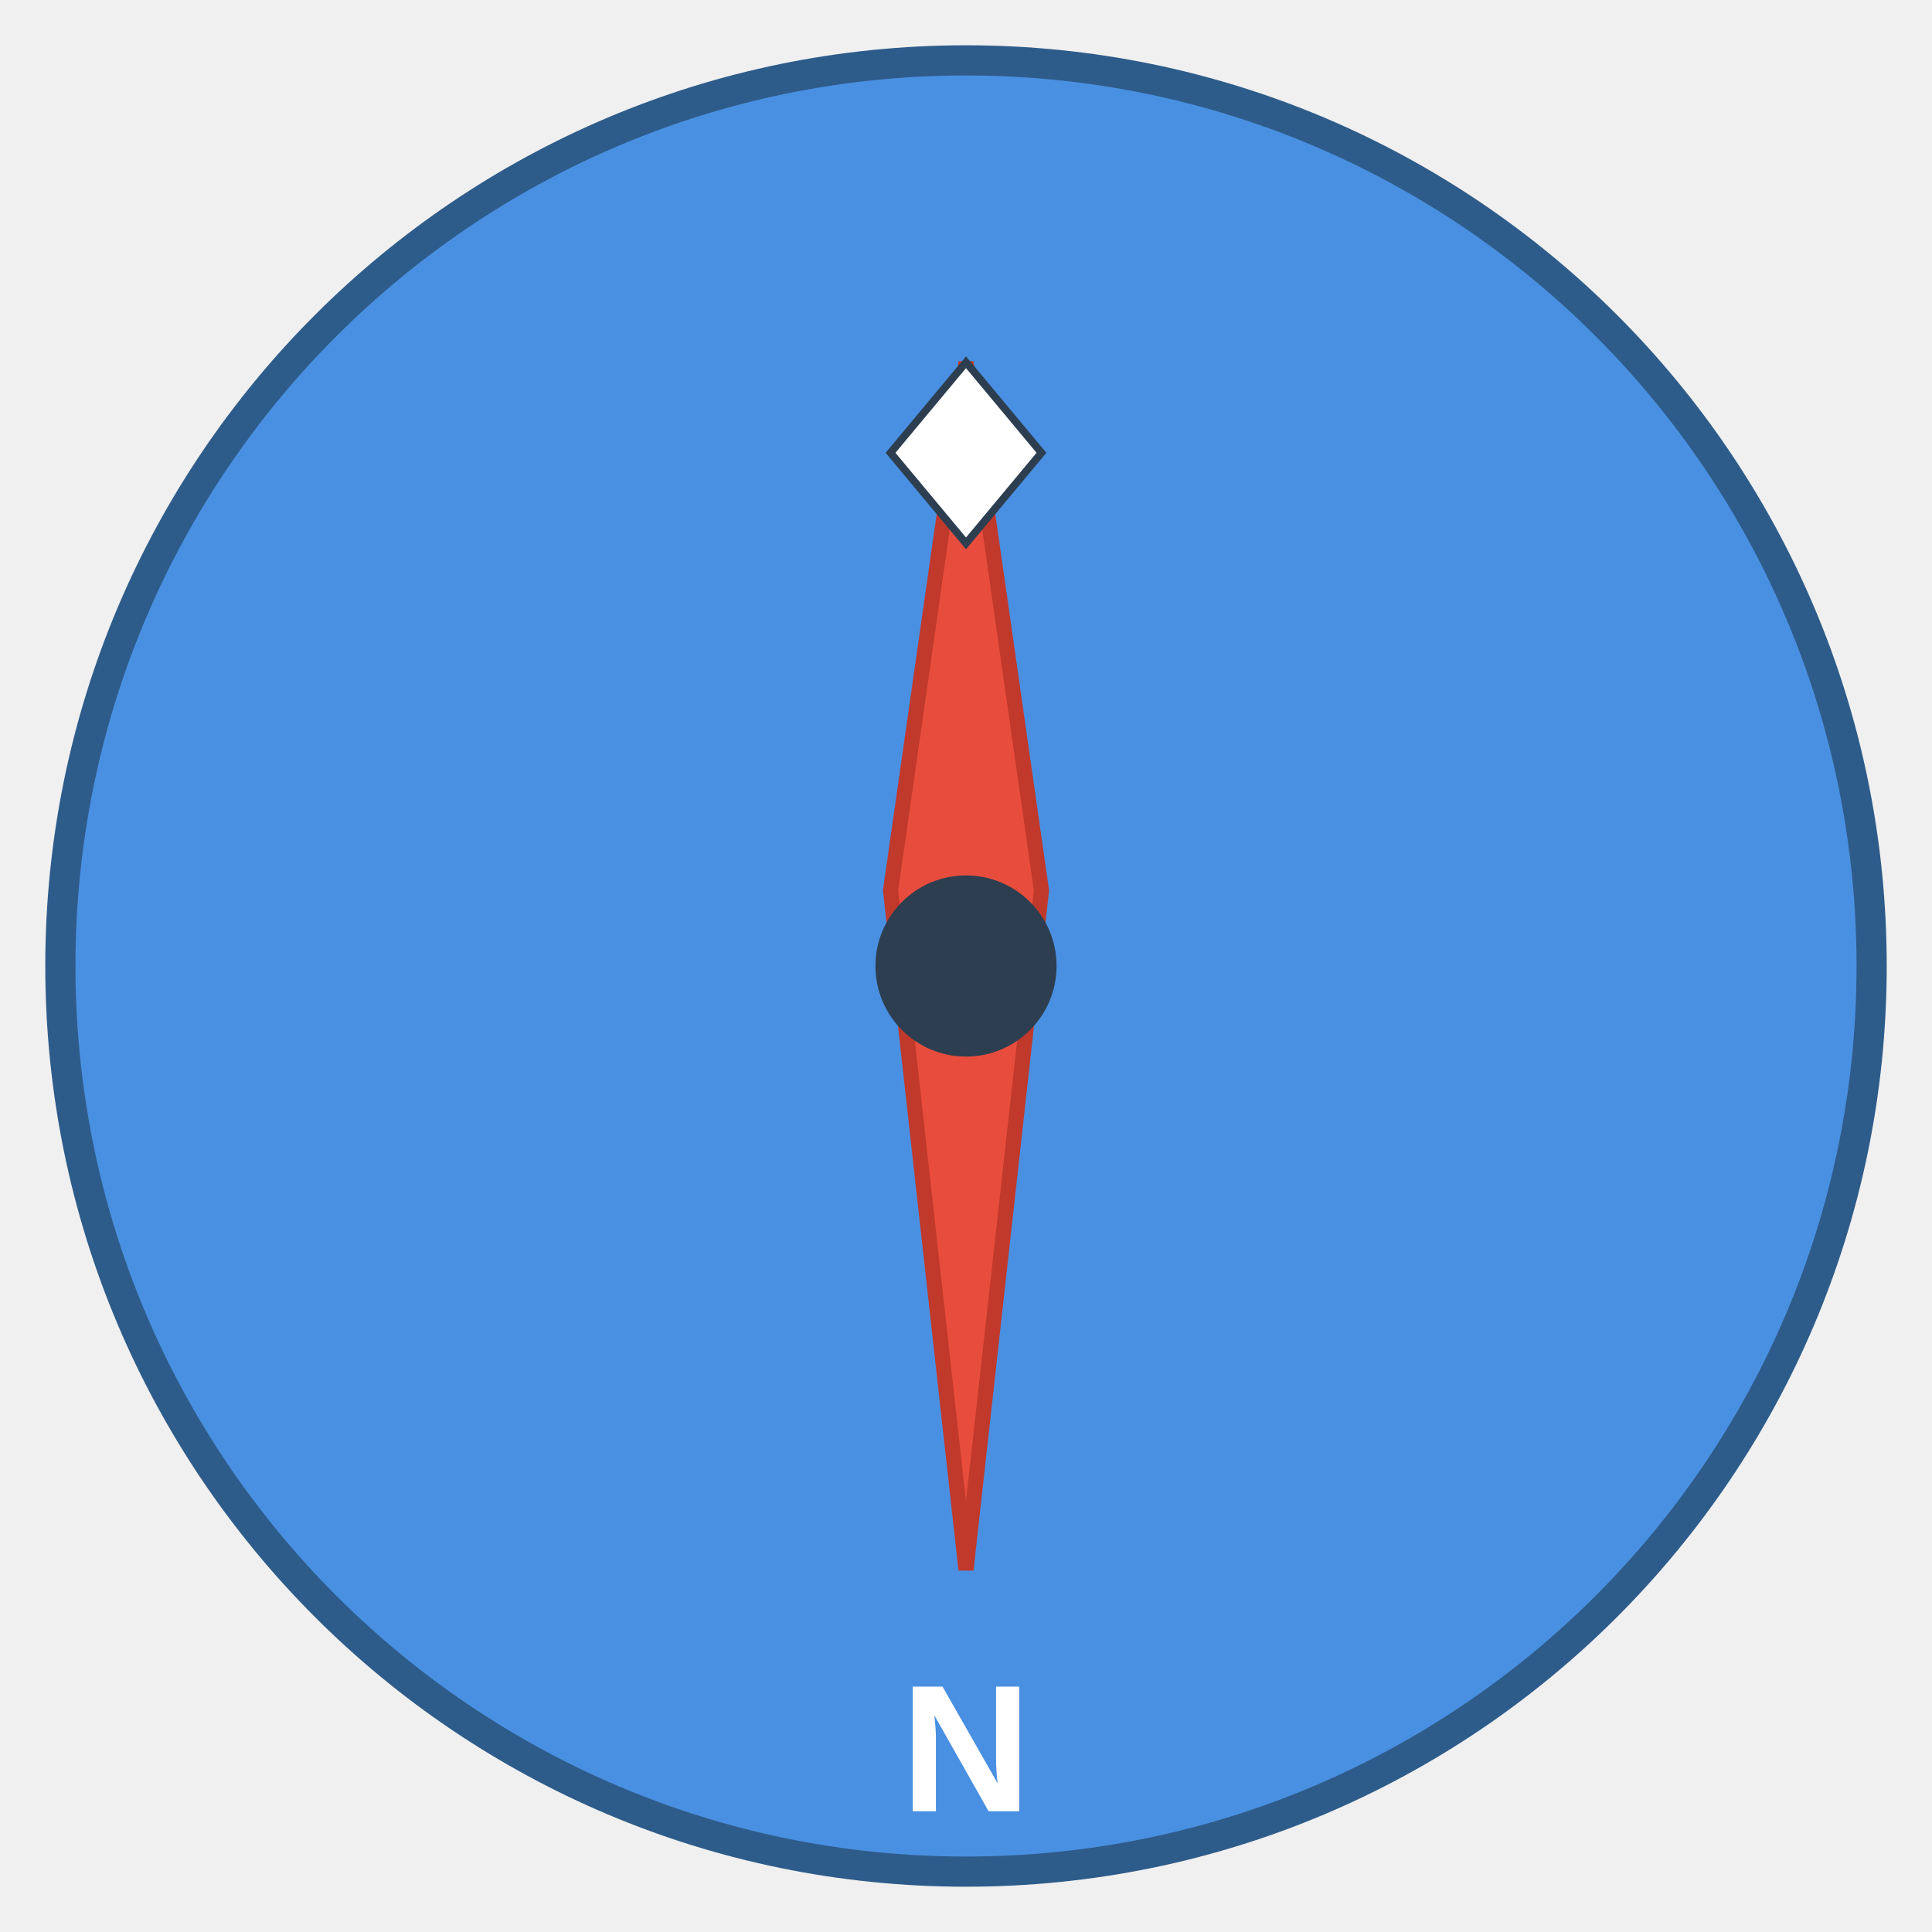
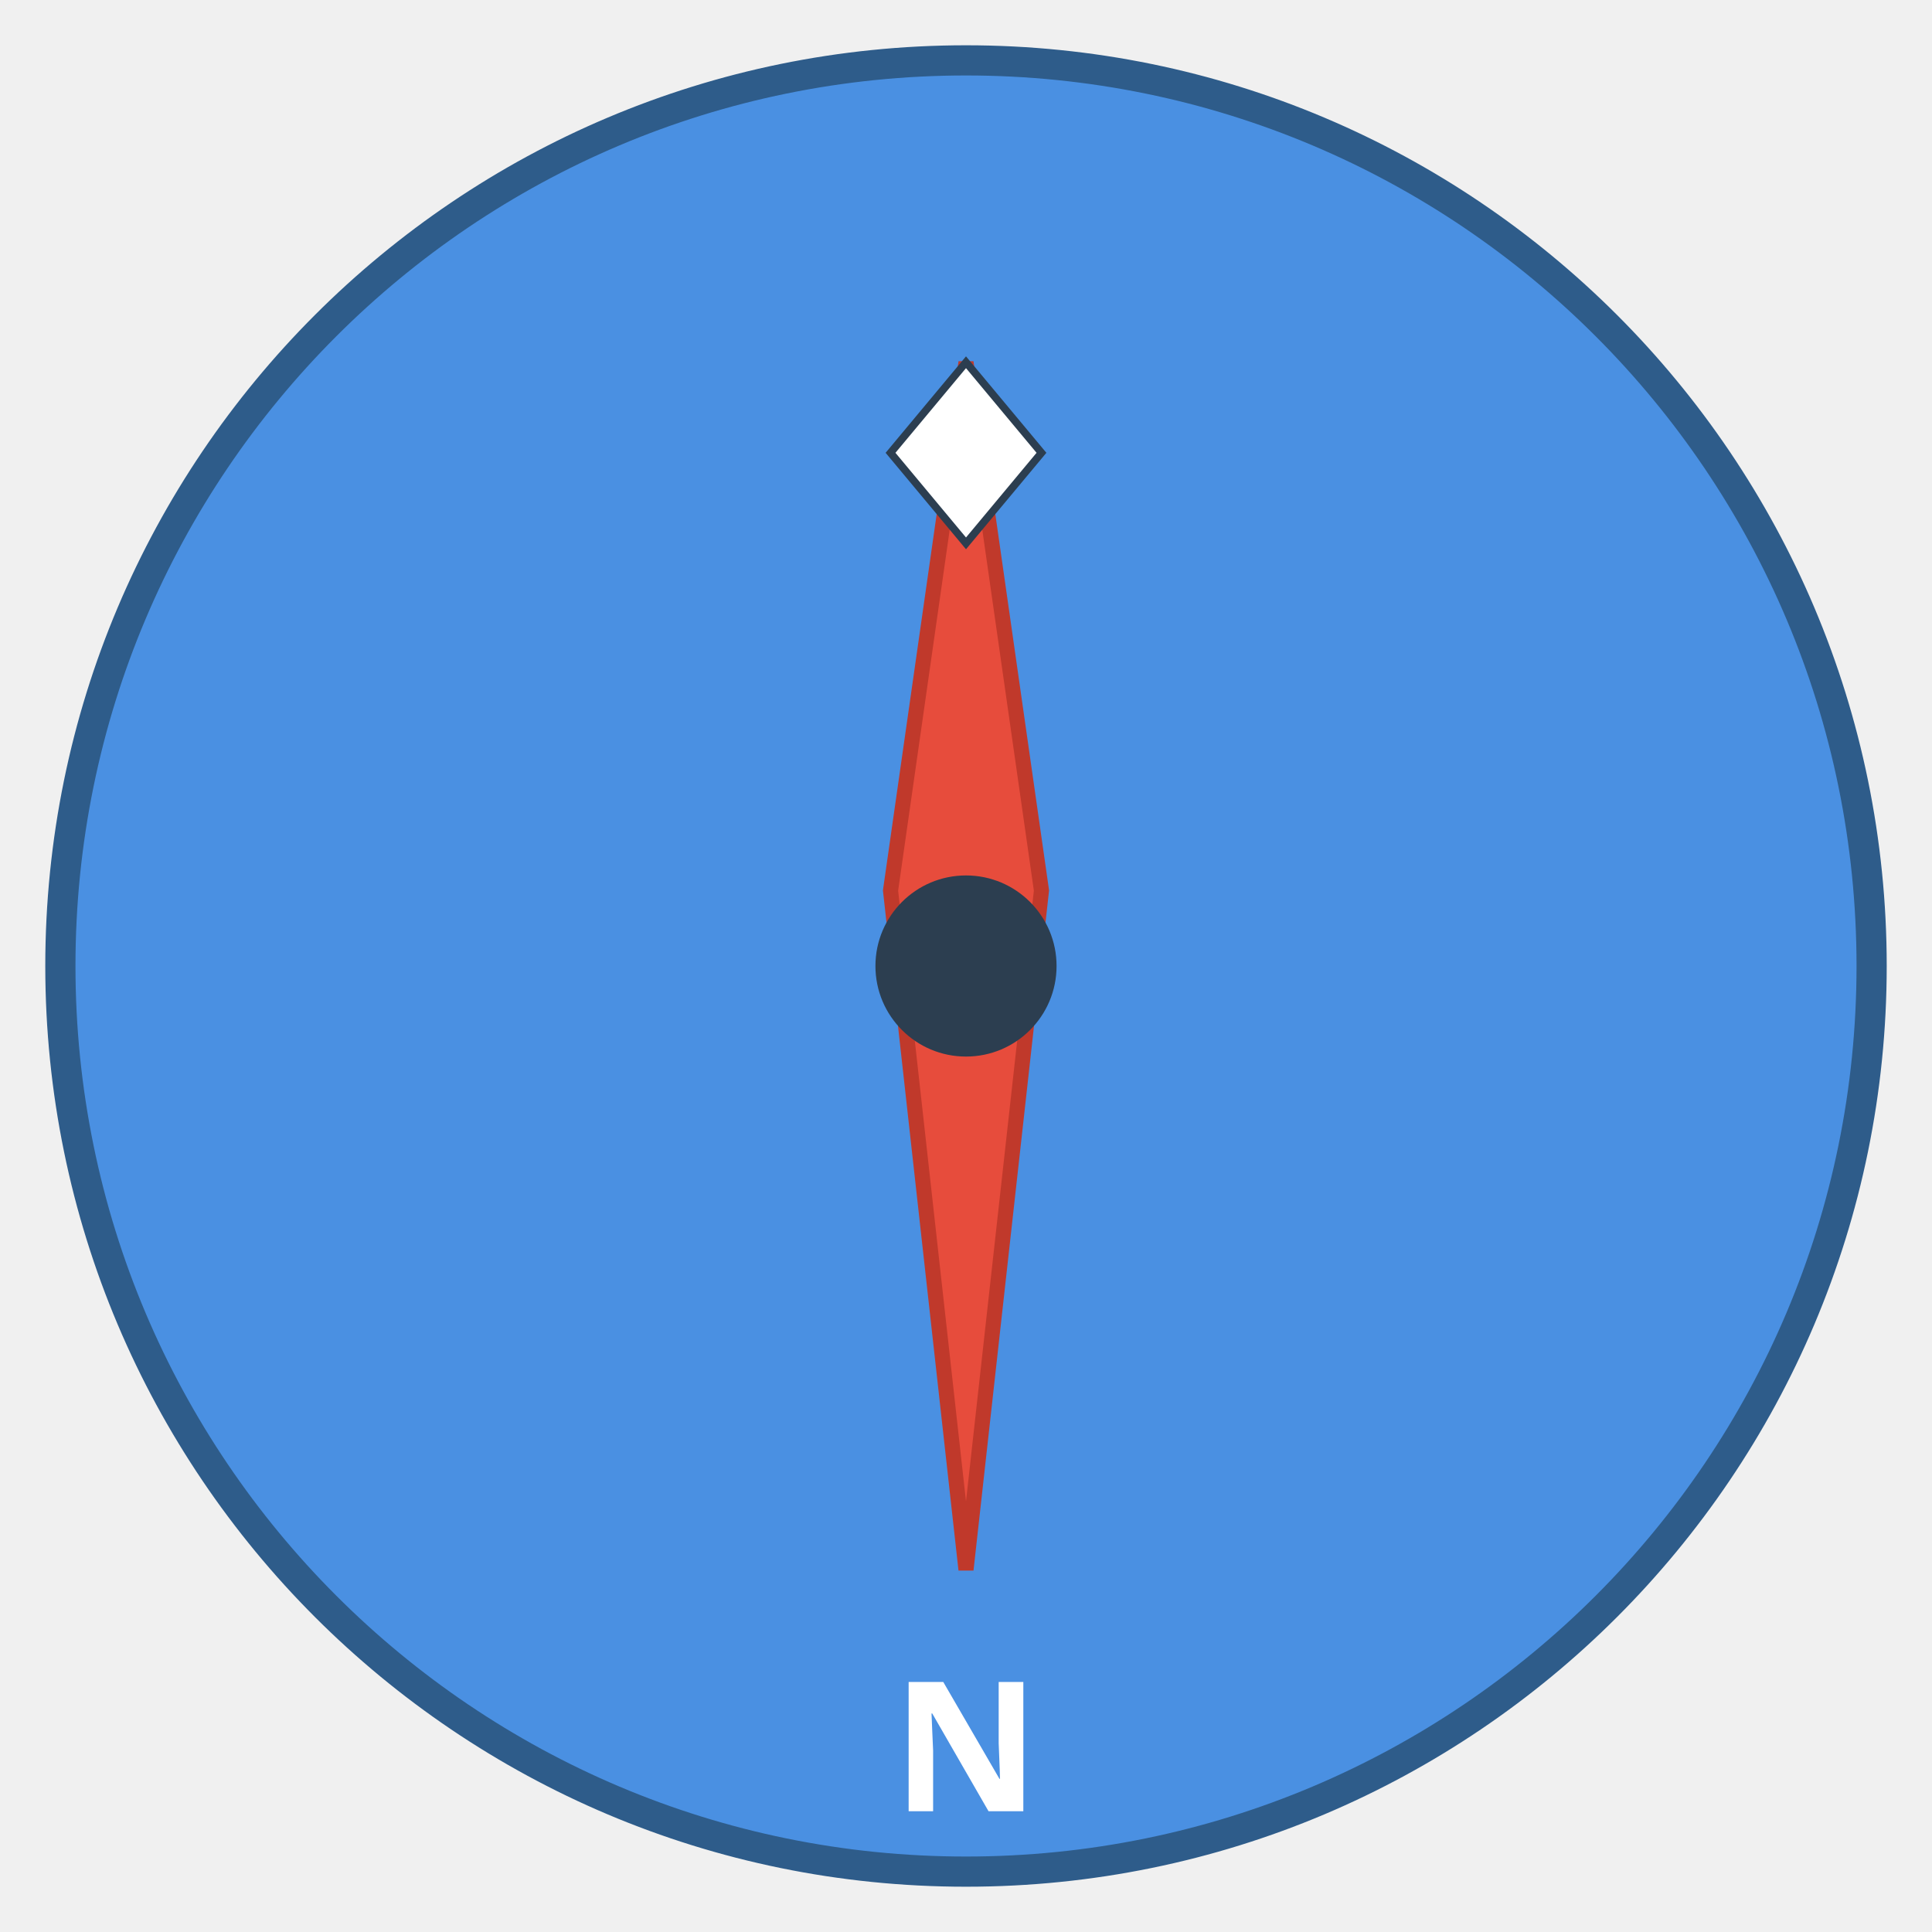
<svg xmlns="http://www.w3.org/2000/svg" width="512" height="512" viewBox="0 0 512 512">
  <circle cx="256" cy="256" r="240" fill="#4A90E2" stroke="#2E5C8A" stroke-width="8" />
  <path d="M256 96 L276 236 L256 416 L236 236 Z" fill="#E74C3C" stroke="#C0392B" stroke-width="4" />
  <circle cx="256" cy="256" r="24" fill="#2C3E50" />
  <path d="M256 96 L276 120 L256 144 L236 120 Z" fill="#FFFFFF" stroke="#2C3E50" stroke-width="2" />
-   <text x="256" y="480" font-family="Arial" font-size="48" fill="#FFFFFF" text-anchor="middle" font-weight="bold">N</text>
+   <text x="256" y="480" font-family="sans-serif" font-size="48" fill="#FFFFFF" text-anchor="middle" font-weight="bold">N</text>
</svg>
